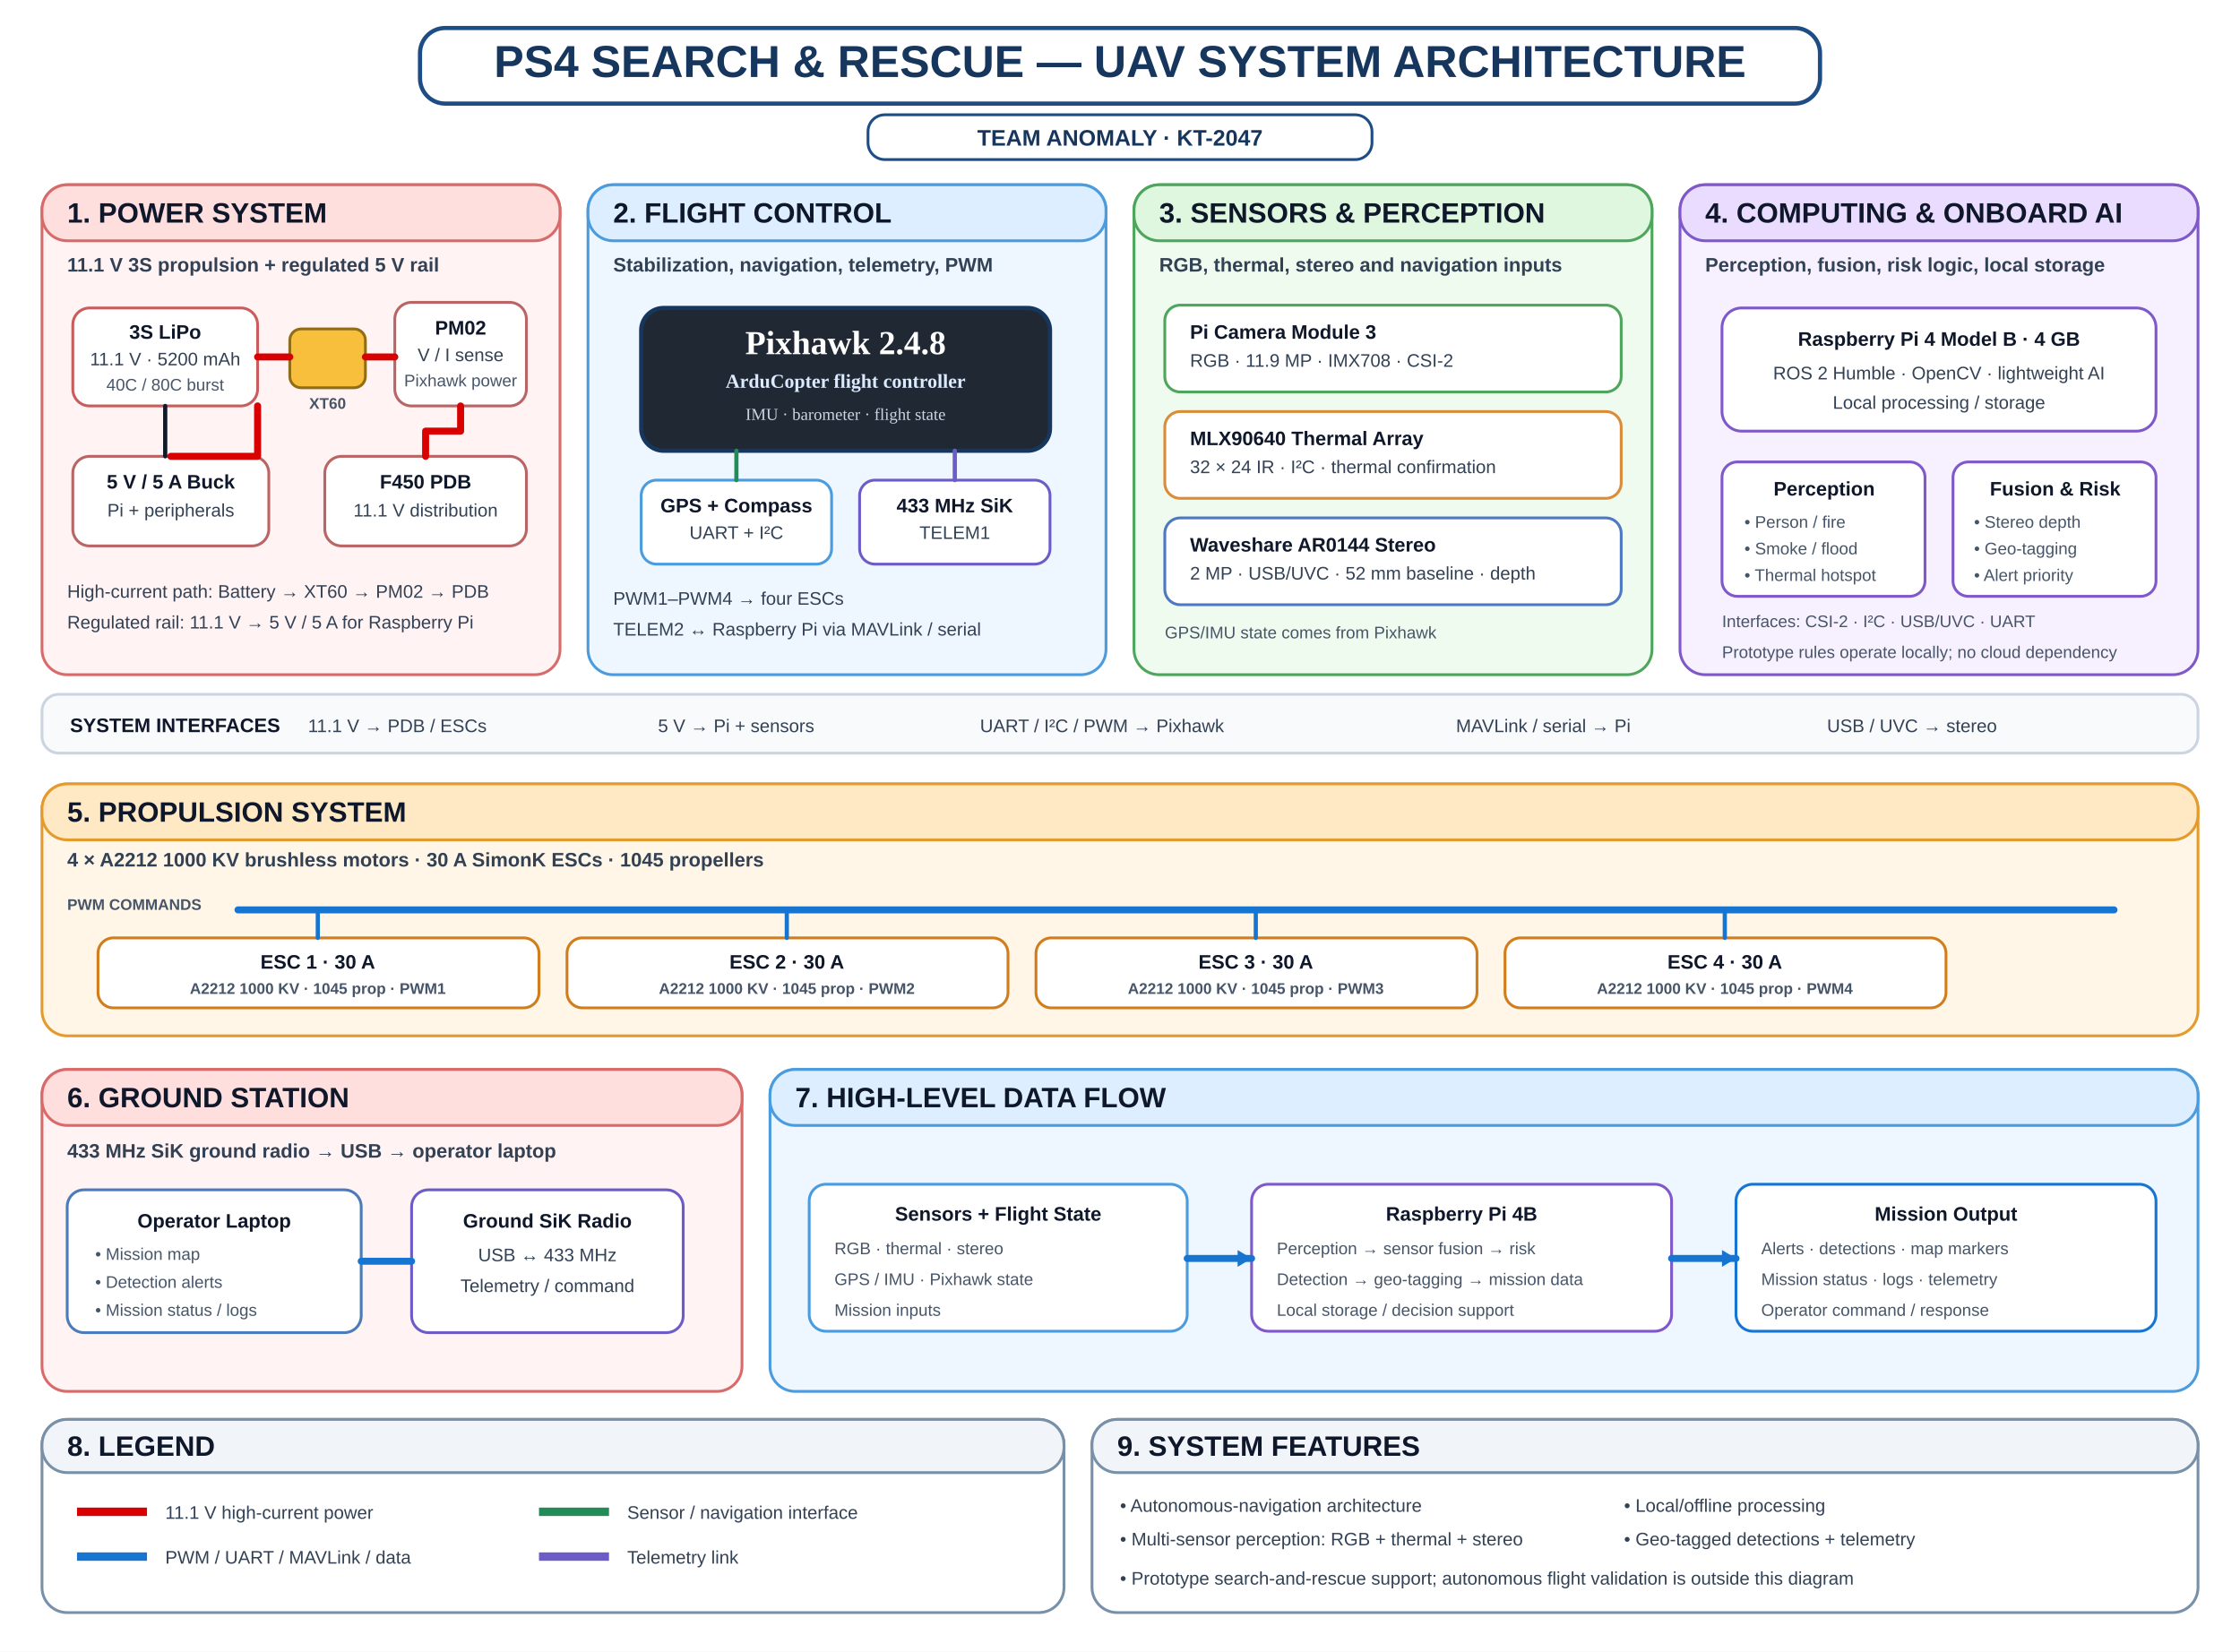
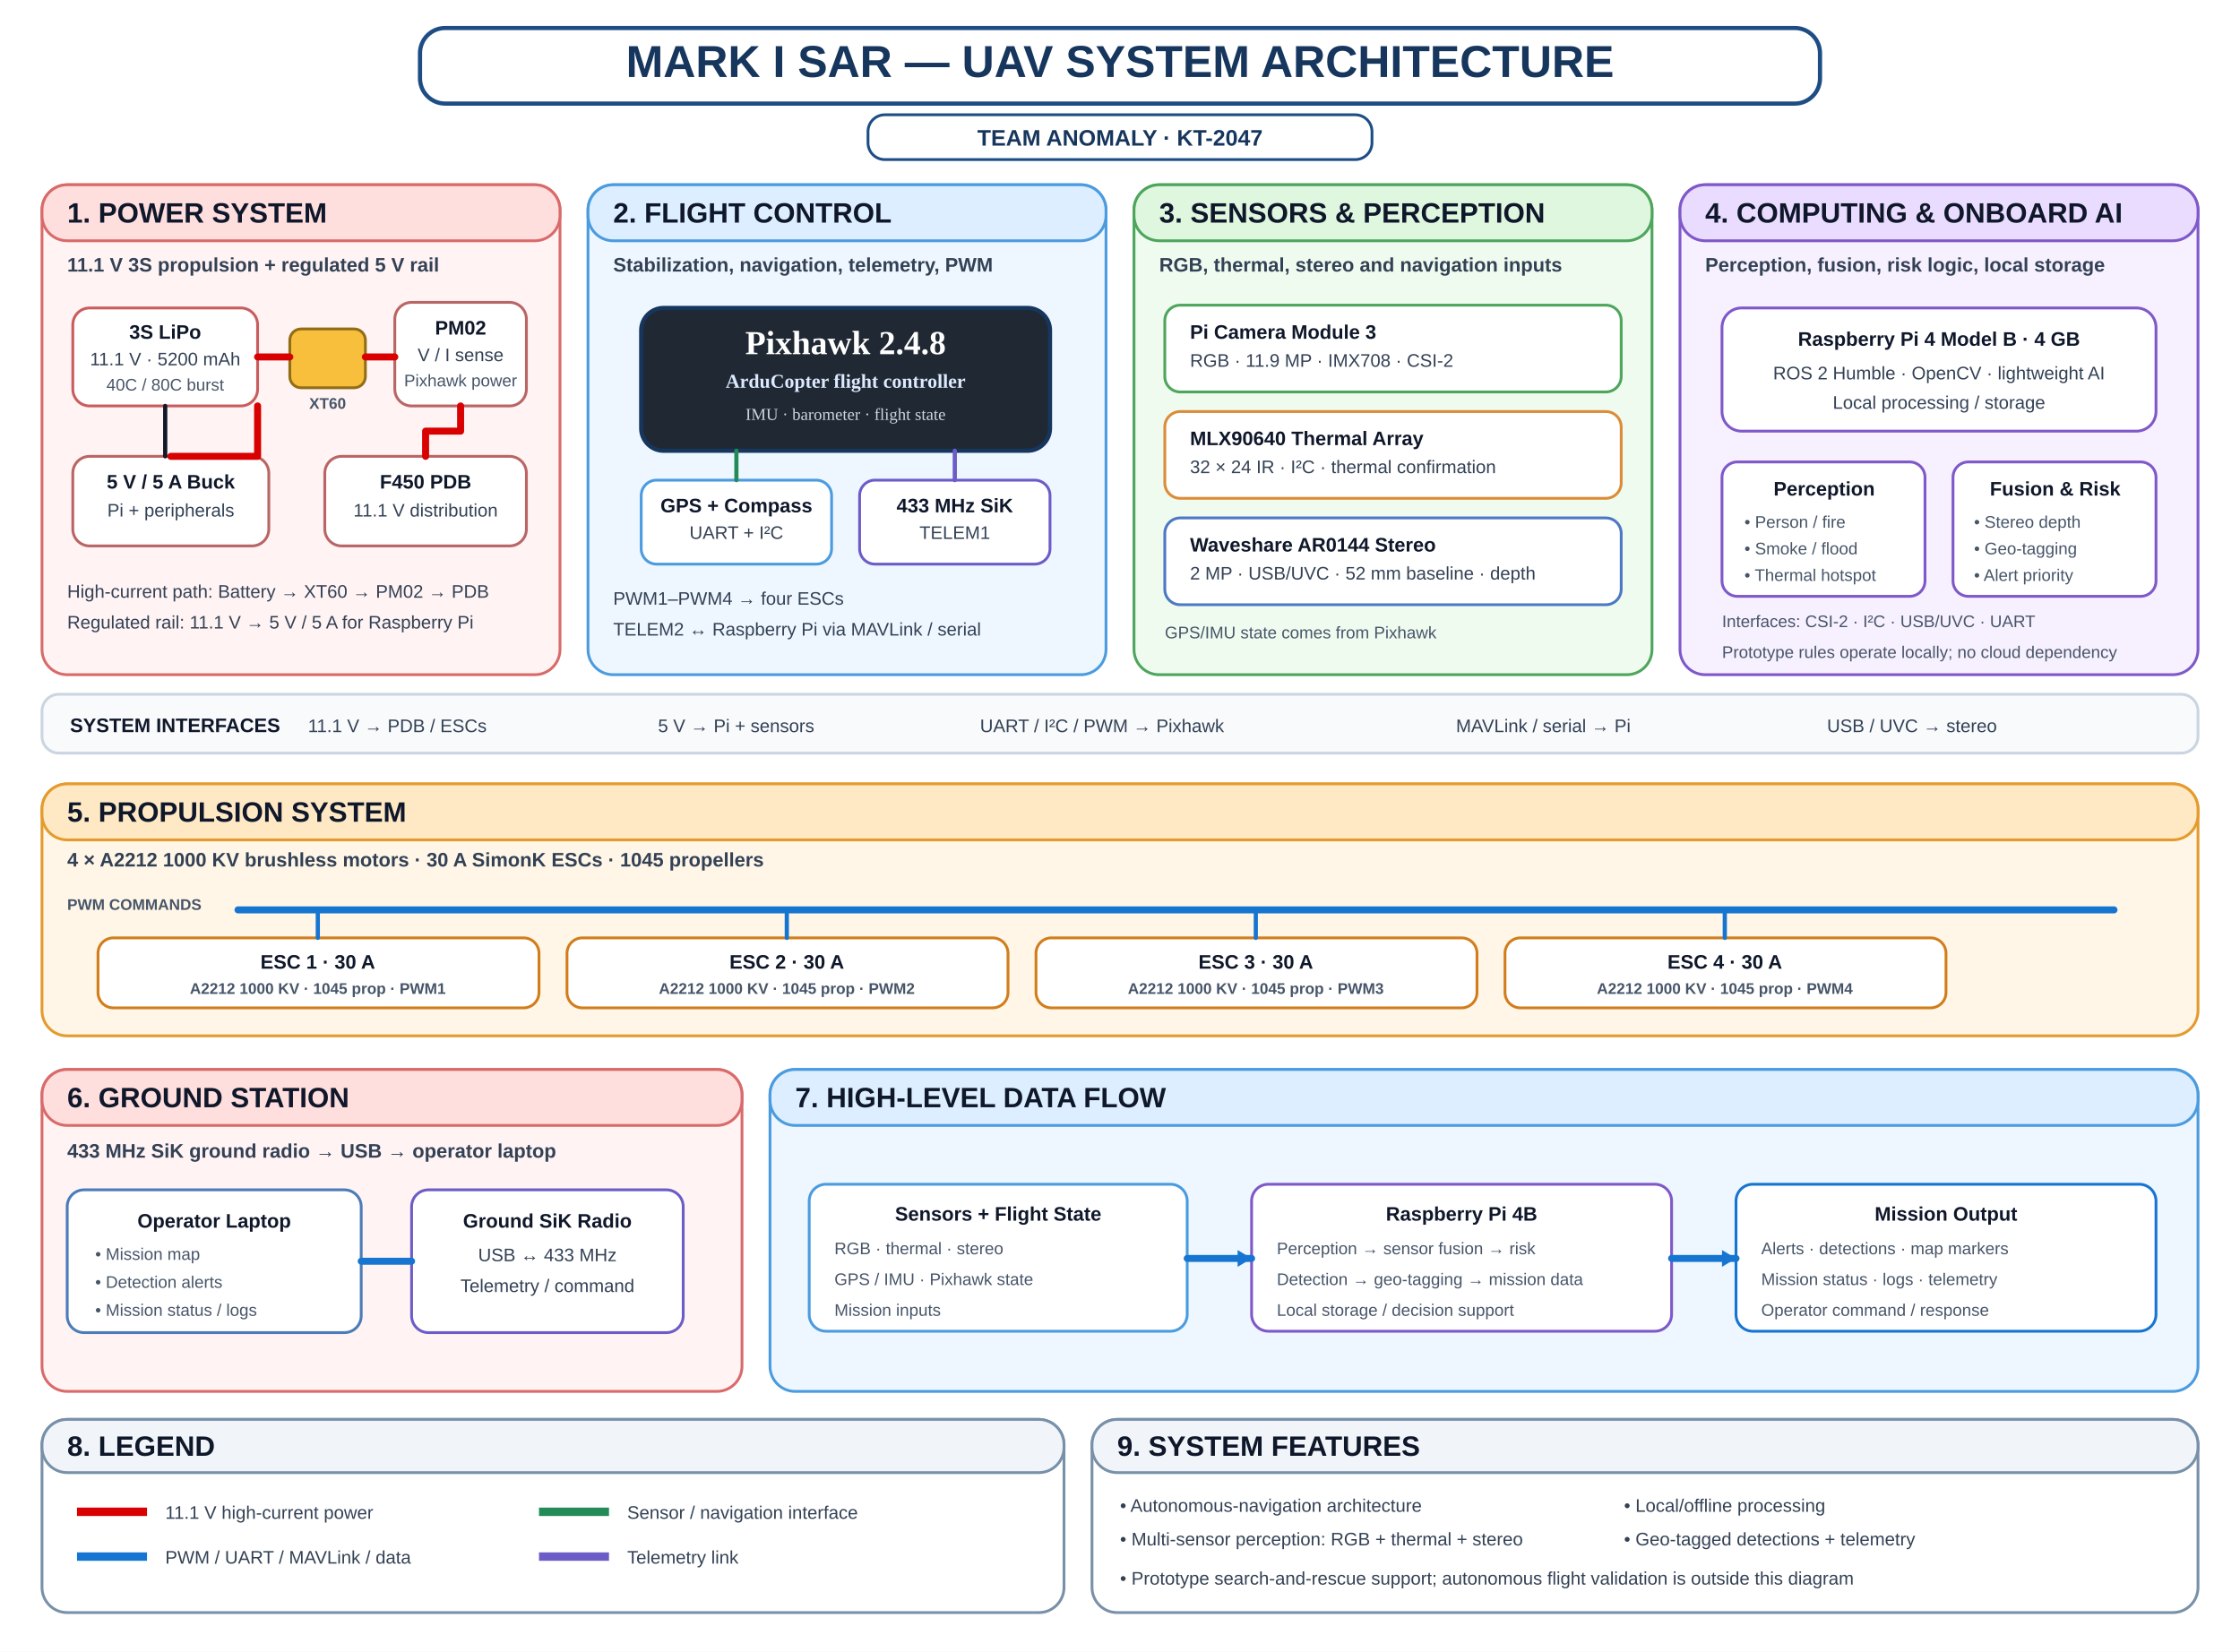
<svg xmlns="http://www.w3.org/2000/svg" width="1600" height="1180" viewBox="0 0 1600 1180">
  <defs>
    <style>
      .title { font: 700 32px Arial, Helvetica, sans-serif; fill: #17365d; }
      .team  { font: 700 16px Arial, Helvetica, sans-serif; fill: #17365d; }
      .section { font: 700 20px Arial, Helvetica, sans-serif; fill: #0f172a; }
      .sub { font: 600 14px Arial, Helvetica, sans-serif; fill: #334155; }
      .label { font: 700 14px Arial, Helvetica, sans-serif; fill: #0f172a; }
      .body { font: 500 13px Arial, Helvetica, sans-serif; fill: #334155; }
      .small { font: 500 12px Arial, Helvetica, sans-serif; fill: #475569; }
      .tiny { font: 600 11px Arial, Helvetica, sans-serif; fill: #475569; }
      .panel { stroke-width: 2; }
      .box { fill: #fff; stroke-width: 2; }
      .line { fill: none; stroke-width: 3; stroke-linecap: round; stroke-linejoin: round; }
      .lineH { fill: none; stroke-width: 5; stroke-linecap: round; stroke-linejoin: round; }
      .chip { font: 700 12px Arial, Helvetica, sans-serif; fill: #fff; }
    </style>
  </defs>
  <rect width="1600" height="1180" fill="#ffffff" />
  <rect x="300" y="20" width="1000" height="54" rx="18" fill="#ffffff" stroke="#1e4d86" stroke-width="3" />
-   <text x="800" y="55" text-anchor="middle" class="title">PS4 SEARCH &amp; RESCUE — UAV SYSTEM ARCHITECTURE</text>
+   <text x="800" y="55" text-anchor="middle" class="title">MARK I SAR — UAV SYSTEM ARCHITECTURE</text>
  <rect x="620" y="82" width="360" height="32" rx="12" fill="#ffffff" stroke="#1e4d86" stroke-width="2" />
  <text x="800" y="104" text-anchor="middle" class="team">TEAM ANOMALY · KT-2047</text>
  <rect x="30" y="132" width="370" height="350" rx="18" fill="#fff3f3" stroke="#d96a6a" class="panel" />
  <rect x="30" y="132" width="370" height="40" rx="18" fill="#ffdede" stroke="#d96a6a" stroke-width="2" />
  <text x="48" y="159" class="section">1. POWER SYSTEM</text>
  <text x="48" y="194" class="sub">11.1 V 3S propulsion + regulated 5 V rail</text>
  <rect x="52" y="220" width="132" height="70" rx="12" class="box" stroke="#c95d5d" />
  <text x="118" y="242" text-anchor="middle" class="label">3S LiPo</text>
  <text x="118" y="261" text-anchor="middle" class="body">11.1 V · 5200 mAh</text>
  <text x="118" y="279" text-anchor="middle" class="small">40C / 80C burst</text>
  <rect x="207" y="235" width="54" height="42" rx="8" fill="#f7bf3b" stroke="#916d16" stroke-width="2" />
  <text x="234" y="292" text-anchor="middle" class="tiny">XT60</text>
  <rect x="282" y="216" width="94" height="74" rx="12" class="box" stroke="#b96565" />
  <text x="329" y="239" text-anchor="middle" class="label">PM02</text>
  <text x="329" y="258" text-anchor="middle" class="body">V / I sense</text>
  <text x="329" y="276" text-anchor="middle" class="small">Pixhawk power</text>
  <path d="M184 255H207" class="lineH" stroke="#d80000" />
  <path d="M261 255H282" class="lineH" stroke="#d80000" />
  <rect x="52" y="326" width="140" height="64" rx="12" class="box" stroke="#b96565" />
  <text x="122" y="349" text-anchor="middle" class="label">5 V / 5 A Buck</text>
  <text x="122" y="369" text-anchor="middle" class="body">Pi + peripherals</text>
  <rect x="232" y="326" width="144" height="64" rx="12" class="box" stroke="#b96565" />
  <text x="304" y="349" text-anchor="middle" class="label">F450 PDB</text>
  <text x="304" y="369" text-anchor="middle" class="body">11.1 V distribution</text>
  <path d="M118 290V326" class="line" stroke="#111827" />
  <path d="M329 290V308H304V326" class="lineH" stroke="#d80000" />
  <path d="M184 290V326H122" class="lineH" stroke="#d80000" />
  <text x="48" y="427" class="body">High-current path: Battery → XT60 → PM02 → PDB</text>
  <text x="48" y="449" class="body">Regulated rail: 11.1 V → 5 V / 5 A for Raspberry Pi</text>
  <rect x="420" y="132" width="370" height="350" rx="18" fill="#eef7ff" stroke="#4b9bdf" class="panel" />
  <rect x="420" y="132" width="370" height="40" rx="18" fill="#dceeff" stroke="#4b9bdf" stroke-width="2" />
  <text x="438" y="159" class="section">2. FLIGHT CONTROL</text>
  <text x="438" y="194" class="sub">Stabilization, navigation, telemetry, PWM</text>
  <rect x="458" y="220" width="292" height="102" rx="16" fill="#202833" stroke="#17365d" stroke-width="3" />
  <text x="604" y="253" text-anchor="middle" font-size="24" font-weight="700" fill="#ffffff">Pixhawk 2.4.8</text>
  <text x="604" y="277" text-anchor="middle" font-size="14" font-weight="600" fill="#dbeafe">ArduCopter flight controller</text>
  <text x="604" y="300" text-anchor="middle" font-size="12" fill="#cbd5e1">IMU · barometer · flight state</text>
  <rect x="458" y="343" width="136" height="60" rx="11" class="box" stroke="#4b9bdf" />
  <text x="526" y="366" text-anchor="middle" class="label">GPS + Compass</text>
  <text x="526" y="385" text-anchor="middle" class="body">UART + I²C</text>
  <rect x="614" y="343" width="136" height="60" rx="11" class="box" stroke="#6c5cc7" />
  <text x="682" y="366" text-anchor="middle" class="label">433 MHz SiK</text>
  <text x="682" y="385" text-anchor="middle" class="body">TELEM1</text>
  <path d="M526 343V322" class="line" stroke="#238b57" />
  <path d="M682 343V322" class="line" stroke="#6c5cc7" />
  <text x="438" y="432" class="body">PWM1–PWM4 → four ESCs</text>
  <text x="438" y="454" class="body">TELEM2 ↔ Raspberry Pi via MAVLink / serial</text>
  <rect x="810" y="132" width="370" height="350" rx="18" fill="#effbef" stroke="#4ea55c" class="panel" />
  <rect x="810" y="132" width="370" height="40" rx="18" fill="#dff6df" stroke="#4ea55c" stroke-width="2" />
  <text x="828" y="159" class="section">3. SENSORS &amp; PERCEPTION</text>
  <text x="828" y="194" class="sub">RGB, thermal, stereo and navigation inputs</text>
  <rect x="832" y="218" width="326" height="62" rx="11" class="box" stroke="#4ea55c" />
  <text x="850" y="242" class="label">Pi Camera Module 3</text>
  <text x="850" y="262" class="body">RGB · 11.9 MP · IMX708 · CSI-2</text>
  <rect x="832" y="294" width="326" height="62" rx="11" class="box" stroke="#db8c38" />
  <text x="850" y="318" class="label">MLX90640 Thermal Array</text>
  <text x="850" y="338" class="body">32 × 24 IR · I²C · thermal confirmation</text>
  <rect x="832" y="370" width="326" height="62" rx="11" class="box" stroke="#4d78c4" />
  <text x="850" y="394" class="label">Waveshare AR0144 Stereo</text>
  <text x="850" y="414" class="body">2 MP · USB/UVC · 52 mm baseline · depth</text>
  <text x="832" y="456" class="small">GPS/IMU state comes from Pixhawk</text>
  <rect x="1200" y="132" width="370" height="350" rx="18" fill="#f7f0ff" stroke="#7f58c9" class="panel" />
  <rect x="1200" y="132" width="370" height="40" rx="18" fill="#eadcff" stroke="#7f58c9" stroke-width="2" />
  <text x="1218" y="159" class="section">4. COMPUTING &amp; ONBOARD AI</text>
  <text x="1218" y="194" class="sub">Perception, fusion, risk logic, local storage</text>
  <rect x="1230" y="220" width="310" height="88" rx="14" class="box" stroke="#7f58c9" />
  <text x="1385" y="247" text-anchor="middle" class="label">Raspberry Pi 4 Model B · 4 GB</text>
  <text x="1385" y="271" text-anchor="middle" class="body">ROS 2 Humble · OpenCV · lightweight AI</text>
  <text x="1385" y="292" text-anchor="middle" class="body">Local processing / storage</text>
  <rect x="1230" y="330" width="145" height="96" rx="11" class="box" stroke="#7f58c9" />
  <text x="1303" y="354" text-anchor="middle" class="label">Perception</text>
  <text x="1246" y="377" class="small">• Person / fire</text>
  <text x="1246" y="396" class="small">• Smoke / flood</text>
  <text x="1246" y="415" class="small">• Thermal hotspot</text>
  <rect x="1395" y="330" width="145" height="96" rx="11" class="box" stroke="#7f58c9" />
  <text x="1468" y="354" text-anchor="middle" class="label">Fusion &amp; Risk</text>
  <text x="1410" y="377" class="small">• Stereo depth</text>
  <text x="1410" y="396" class="small">• Geo-tagging</text>
  <text x="1410" y="415" class="small">• Alert priority</text>
  <text x="1230" y="448" class="small">Interfaces: CSI-2 · I²C · USB/UVC · UART</text>
  <text x="1230" y="470" class="small">Prototype rules operate locally; no cloud dependency</text>
  <rect x="30" y="496" width="1540" height="42" rx="12" fill="#f8fafc" stroke="#cbd5e1" stroke-width="2" />
  <text x="50" y="523" class="label">SYSTEM INTERFACES</text>
  <text x="220" y="523" class="body">11.1 V → PDB / ESCs</text>
  <text x="470" y="523" class="body">5 V → Pi + sensors</text>
  <text x="700" y="523" class="body">UART / I²C / PWM → Pixhawk</text>
  <text x="1040" y="523" class="body">MAVLink / serial → Pi</text>
  <text x="1305" y="523" class="body">USB / UVC → stereo</text>
  <rect x="30" y="560" width="1540" height="180" rx="18" fill="#fff6e7" stroke="#e49b2d" class="panel" />
  <rect x="30" y="560" width="1540" height="40" rx="18" fill="#ffe9c5" stroke="#e49b2d" stroke-width="2" />
  <text x="48" y="587" class="section">5. PROPULSION SYSTEM</text>
  <text x="48" y="619" class="sub">4 × A2212 1000 KV brushless motors · 30 A SimonK ESCs · 1045 propellers</text>
  <text x="48" y="650" class="tiny">PWM COMMANDS</text>
  <path d="M170 650H1510" class="lineH" stroke="#1675d1" />
  <g>
    <rect x="70" y="670" width="315" height="50" rx="11" class="box" stroke="#d17d1c" />
    <rect x="405" y="670" width="315" height="50" rx="11" class="box" stroke="#d17d1c" />
    <rect x="740" y="670" width="315" height="50" rx="11" class="box" stroke="#d17d1c" />
    <rect x="1075" y="670" width="315" height="50" rx="11" class="box" stroke="#d17d1c" />
    <text x="227" y="692" text-anchor="middle" class="label">ESC 1 · 30 A</text>
    <text x="227" y="710" text-anchor="middle" class="tiny">A2212 1000 KV · 1045 prop · PWM1</text>
    <text x="562" y="692" text-anchor="middle" class="label">ESC 2 · 30 A</text>
    <text x="562" y="710" text-anchor="middle" class="tiny">A2212 1000 KV · 1045 prop · PWM2</text>
    <text x="897" y="692" text-anchor="middle" class="label">ESC 3 · 30 A</text>
    <text x="897" y="710" text-anchor="middle" class="tiny">A2212 1000 KV · 1045 prop · PWM3</text>
    <text x="1232" y="692" text-anchor="middle" class="label">ESC 4 · 30 A</text>
    <text x="1232" y="710" text-anchor="middle" class="tiny">A2212 1000 KV · 1045 prop · PWM4</text>
  </g>
  <path d="M227 650V670M562 650V670M897 650V670M1232 650V670" class="line" stroke="#1675d1" />
  <rect x="30" y="764" width="500" height="230" rx="18" fill="#fff3f3" stroke="#d96a6a" class="panel" />
  <rect x="30" y="764" width="500" height="40" rx="18" fill="#ffdede" stroke="#d96a6a" stroke-width="2" />
  <text x="48" y="791" class="section">6. GROUND STATION</text>
  <text x="48" y="827" class="sub">433 MHz SiK ground radio → USB → operator laptop</text>
  <rect x="48" y="850" width="210" height="102" rx="12" class="box" stroke="#4b7bb8" />
  <text x="153" y="877" text-anchor="middle" class="label">Operator Laptop</text>
  <text x="68" y="900" class="small">• Mission map</text>
  <text x="68" y="920" class="small">• Detection alerts</text>
  <text x="68" y="940" class="small">• Mission status / logs</text>
  <rect x="294" y="850" width="194" height="102" rx="12" class="box" stroke="#6c5cc7" />
  <text x="391" y="877" text-anchor="middle" class="label">Ground SiK Radio</text>
  <text x="391" y="901" text-anchor="middle" class="body">USB ↔ 433 MHz</text>
  <text x="391" y="923" text-anchor="middle" class="body">Telemetry / command</text>
  <path d="M258 901H294" class="lineH" stroke="#1675d1" />
  <rect x="550" y="764" width="1020" height="230" rx="18" fill="#eef7ff" stroke="#4b9bdf" class="panel" />
  <rect x="550" y="764" width="1020" height="40" rx="18" fill="#dceeff" stroke="#4b9bdf" stroke-width="2" />
  <text x="568" y="791" class="section">7. HIGH-LEVEL DATA FLOW</text>
  <rect x="578" y="846" width="270" height="105" rx="12" class="box" stroke="#4b9bdf" />
  <text x="713" y="872" text-anchor="middle" class="label">Sensors + Flight State</text>
  <text x="596" y="896" class="small">RGB · thermal · stereo</text>
  <text x="596" y="918" class="small">GPS / IMU · Pixhawk state</text>
  <text x="596" y="940" class="small">Mission inputs</text>
  <rect x="894" y="846" width="300" height="105" rx="12" class="box" stroke="#7f58c9" />
  <text x="1044" y="872" text-anchor="middle" class="label">Raspberry Pi 4B</text>
  <text x="912" y="896" class="small">Perception → sensor fusion → risk</text>
  <text x="912" y="918" class="small">Detection → geo-tagging → mission data</text>
  <text x="912" y="940" class="small">Local storage / decision support</text>
  <rect x="1240" y="846" width="300" height="105" rx="12" class="box" stroke="#1675d1" />
  <text x="1390" y="872" text-anchor="middle" class="label">Mission Output</text>
  <text x="1258" y="896" class="small">Alerts · detections · map markers</text>
  <text x="1258" y="918" class="small">Mission status · logs · telemetry</text>
  <text x="1258" y="940" class="small">Operator command / response</text>
  <path d="M848 899H894M1194 899H1240" class="lineH" stroke="#1675d1" />
  <polygon points="894,899 884,893 884,905" fill="#1675d1" />
  <polygon points="1240,899 1230,893 1230,905" fill="#1675d1" />
  <rect x="30" y="1014" width="730" height="138" rx="18" fill="#ffffff" stroke="#7890a8" stroke-width="2" />
  <rect x="30" y="1014" width="730" height="38" rx="18" fill="#f1f5f9" stroke="#7890a8" stroke-width="2" />
  <text x="48" y="1040" class="section">8. LEGEND</text>
  <line x1="55" y1="1080" x2="105" y2="1080" stroke="#d80000" stroke-width="6" />
  <text x="118" y="1085" class="body">11.1 V high-current power</text>
  <line x1="55" y1="1112" x2="105" y2="1112" stroke="#1675d1" stroke-width="6" />
  <text x="118" y="1117" class="body">PWM / UART / MAVLink / data</text>
  <line x1="385" y1="1080" x2="435" y2="1080" stroke="#238b57" stroke-width="6" />
  <text x="448" y="1085" class="body">Sensor / navigation interface</text>
  <line x1="385" y1="1112" x2="435" y2="1112" stroke="#6c5cc7" stroke-width="6" />
  <text x="448" y="1117" class="body">Telemetry link</text>
  <rect x="780" y="1014" width="790" height="138" rx="18" fill="#ffffff" stroke="#7890a8" stroke-width="2" />
  <rect x="780" y="1014" width="790" height="38" rx="18" fill="#f1f5f9" stroke="#7890a8" stroke-width="2" />
  <text x="798" y="1040" class="section">9. SYSTEM FEATURES</text>
  <text x="800" y="1080" class="body">• Autonomous-navigation architecture</text>
  <text x="800" y="1104" class="body">• Multi-sensor perception: RGB + thermal + stereo</text>
  <text x="1160" y="1080" class="body">• Local/offline processing</text>
  <text x="1160" y="1104" class="body">• Geo-tagged detections + telemetry</text>
  <text x="800" y="1132" class="body">• Prototype search-and-rescue support; autonomous flight validation is outside this diagram</text>
</svg>
